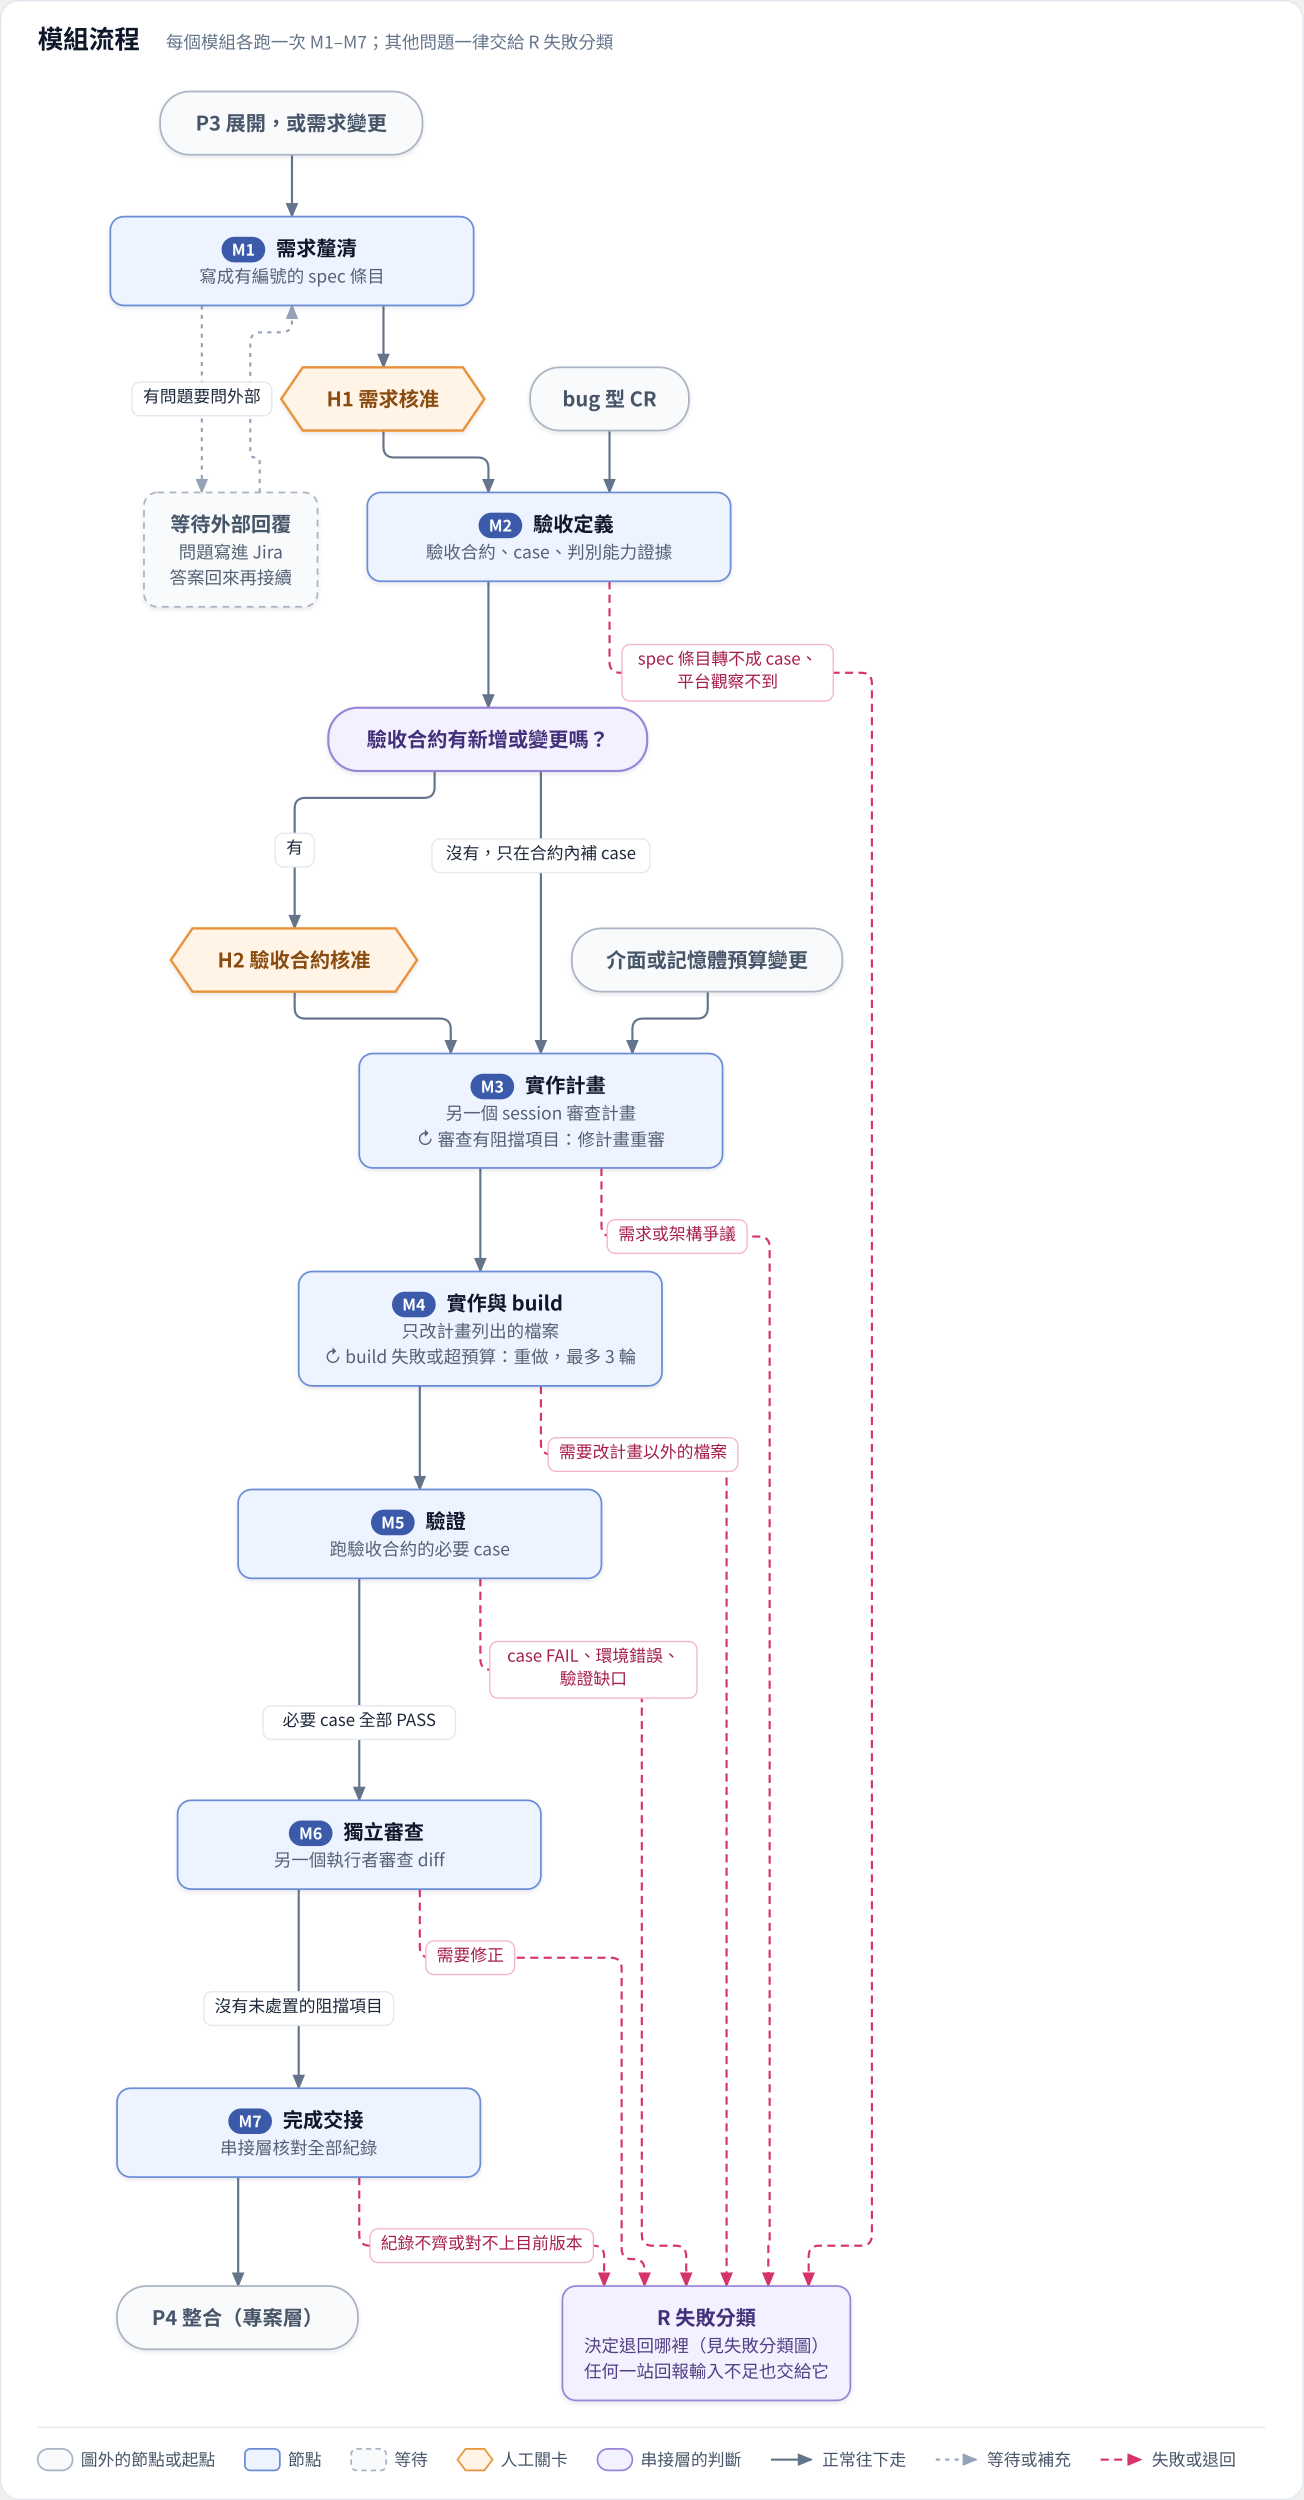
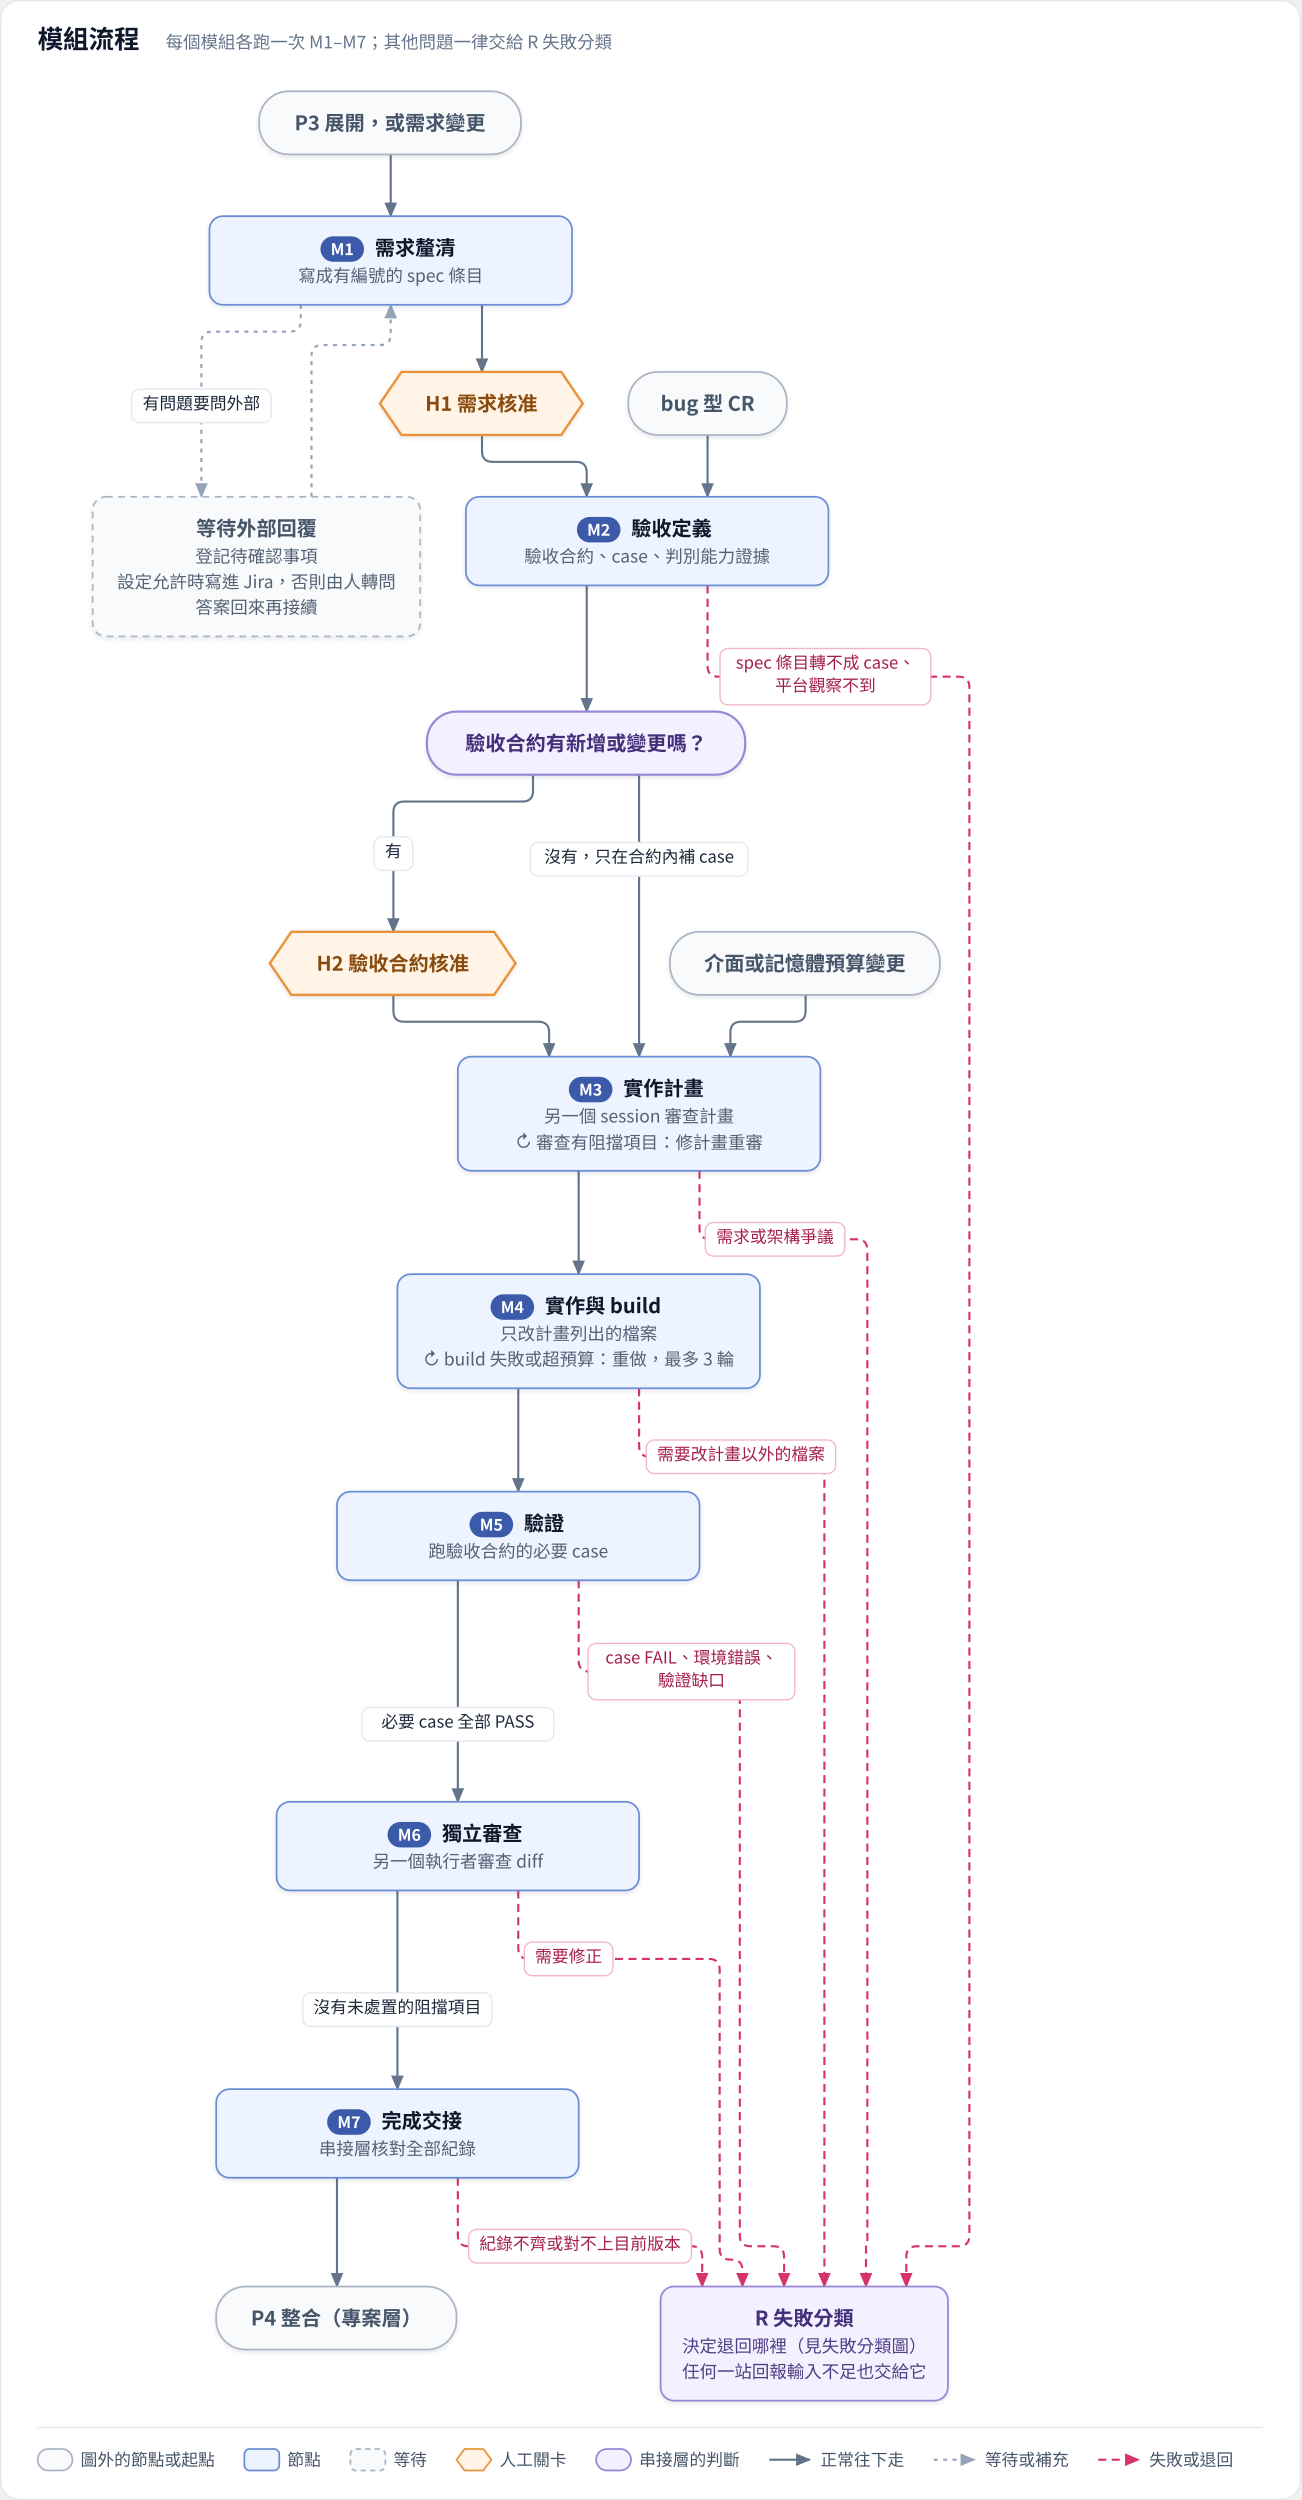
- <svg xmlns="http://www.w3.org/2000/svg" width="969" height="1858" viewBox="0 0 969 1858" font-family="'PingFang TC','Noto Sans TC','Microsoft JhengHei','Noto Sans CJK TC',system-ui,-apple-system,'Segoe UI',sans-serif" role="img" aria-label="模組流程">
+ <svg xmlns="http://www.w3.org/2000/svg" width="969" height="1862" viewBox="0 0 969 1862" font-family="'PingFang TC','Noto Sans TC','Microsoft JhengHei','Noto Sans CJK TC',system-ui,-apple-system,'Segoe UI',sans-serif" role="img" aria-label="模組流程">
  <defs>
    <marker id="a-normal" viewBox="0 0 10 10" refX="9" refY="5" markerWidth="7" markerHeight="7" orient="auto-start-reverse">
      <path d="M0,0.8 L10,5 L0,9.2 Z" fill="#64748B" />
    </marker>
    <marker id="a-back" viewBox="0 0 10 10" refX="9" refY="5" markerWidth="7" markerHeight="7" orient="auto-start-reverse">
      <path d="M0,0.8 L10,5 L0,9.2 Z" fill="#D6336C" />
    </marker>
    <marker id="a-wait" viewBox="0 0 10 10" refX="9" refY="5" markerWidth="7" markerHeight="7" orient="auto-start-reverse">
      <path d="M0,0.8 L10,5 L0,9.2 Z" fill="#94A3B8" />
    </marker>
    <marker id="a-strong" viewBox="0 0 10 10" refX="9" refY="5" markerWidth="5" markerHeight="5" orient="auto-start-reverse">
      <path d="M0,0.8 L10,5 L0,9.2 Z" fill="#334155" />
    </marker>
    <filter id="sh" x="-10%" y="-10%" width="120%" height="140%">
      <feDropShadow dx="0" dy="1.5" stdDeviation="1.6" flood-color="#0F172A" flood-opacity="0.10" />
    </filter>
  </defs>
-   <rect x="0.5" y="0.5" width="968" height="1857" rx="14" fill="#FFFFFF" stroke="#E2E8F0" />
+   <rect x="0.5" y="0.5" width="968" height="1861" rx="14" fill="#FFFFFF" stroke="#E2E8F0" />
  <text x="28" y="36" font-size="19" font-weight="700" fill="#0F172A">模組流程</text>
  <text x="123.32" y="36" font-size="13" fill="#64748B">每個模組各跑一次 M1–M7；其他問題一律交給 R 失敗分類</text>
-   <line x1="28" y1="1804" x2="940.5" y2="1804" stroke="#E2E8F0" />
-   <path d="M217,115 L217,161" fill="none" stroke="#64748B" stroke-width="1.6" marker-end="url(#a-normal)" />
-   <path d="M150,227 L150,366" fill="none" stroke="#94A3B8" stroke-width="1.6" stroke-dasharray="3 4" marker-end="url(#a-wait)" />
-   <path d="M193,366 L193,343.5 Q193,340 189.5,340 L189.5,340 Q186,340 186,336.5 L186,255 Q186,247 194,247 L209,247 Q217,247 217,239 L217,227" fill="none" stroke="#94A3B8" stroke-width="1.6" stroke-dasharray="3 4" marker-end="url(#a-wait)" />
-   <path d="M285,227 L285,273" fill="none" stroke="#64748B" stroke-width="1.6" marker-end="url(#a-normal)" />
-   <path d="M285,320 L285,332 Q285,340 293,340 L355,340 Q363,340 363,348 L363,366" fill="none" stroke="#64748B" stroke-width="1.6" marker-end="url(#a-normal)" />
-   <path d="M453,320 L453,366" fill="none" stroke="#64748B" stroke-width="1.6" marker-end="url(#a-normal)" />
-   <path d="M363,432 L363,526" fill="none" stroke="#64748B" stroke-width="1.6" marker-end="url(#a-normal)" />
-   <path d="M323,573 L323,585 Q323,593 315,593 L227,593 Q219,593 219,601 L219,690" fill="none" stroke="#64748B" stroke-width="1.6" marker-end="url(#a-normal)" />
-   <path d="M219,737 L219,749 Q219,757 227,757 L327,757 Q335,757 335,765 L335,783" fill="none" stroke="#64748B" stroke-width="1.6" marker-end="url(#a-normal)" />
-   <path d="M402,573 L402,783" fill="none" stroke="#64748B" stroke-width="1.6" marker-end="url(#a-normal)" />
-   <path d="M526,737 L526,749 Q526,757 518,757 L478,757 Q470,757 470,765 L470,783" fill="none" stroke="#64748B" stroke-width="1.6" marker-end="url(#a-normal)" />
-   <path d="M357,868 L357,945" fill="none" stroke="#64748B" stroke-width="1.6" marker-end="url(#a-normal)" />
-   <path d="M312,1030 L312,1107" fill="none" stroke="#64748B" stroke-width="1.6" marker-end="url(#a-normal)" />
-   <path d="M267,1173 L267,1338" fill="none" stroke="#64748B" stroke-width="1.6" marker-end="url(#a-normal)" />
-   <path d="M222,1404 L222,1552" fill="none" stroke="#64748B" stroke-width="1.6" marker-end="url(#a-normal)" />
-   <path d="M177,1618 L177,1699" fill="none" stroke="#64748B" stroke-width="1.6" marker-end="url(#a-normal)" />
-   <path d="M453,432 L453,492 Q453,500 461,500 L640,500 Q648,500 648,508 L648,1661 Q648,1669 640,1669 L609,1669 Q601,1669 601,1677 L601,1699" fill="none" stroke="#D6336C" stroke-width="1.6" stroke-dasharray="6 4" marker-end="url(#a-back)" />
-   <path d="M447,868 L447,911 Q447,919 455,919 L564,919 Q572,919 572,927 L572,1668.5 Q572,1669 571.5,1669 L571.5,1669 Q571,1669 571,1669.5 L571,1699" fill="none" stroke="#D6336C" stroke-width="1.6" stroke-dasharray="6 4" marker-end="url(#a-back)" />
-   <path d="M402,1030 L402,1073 Q402,1081 410,1081 L532,1081 Q540,1081 540,1089 L540,1699" fill="none" stroke="#D6336C" stroke-width="1.6" stroke-dasharray="6 4" marker-end="url(#a-back)" />
-   <path d="M357,1173 L357,1233 Q357,1241 365,1241 L469,1241 Q477,1241 477,1249 L477,1661 Q477,1669 485,1669 L502,1669 Q510,1669 510,1677 L510,1699" fill="none" stroke="#D6336C" stroke-width="1.6" stroke-dasharray="6 4" marker-end="url(#a-back)" />
-   <path d="M312,1404 L312,1447 Q312,1455 320,1455 L454,1455 Q462,1455 462,1463 L462,1671 Q462,1679 470,1679 L471,1679 Q479,1679 479,1687 L479,1699" fill="none" stroke="#D6336C" stroke-width="1.6" stroke-dasharray="6 4" marker-end="url(#a-back)" />
-   <path d="M267,1618 L267,1661 Q267,1669 275,1669 L441,1669 Q449,1669 449,1677 L449,1699" fill="none" stroke="#D6336C" stroke-width="1.6" stroke-dasharray="6 4" marker-end="url(#a-back)" />
-   <rect x="119" y="68" width="195" height="47" rx="22" fill="#F8FAFC" stroke="#AAB4C3" stroke-width="1.3" filter="url(#sh)" />
-   <text x="216.5" y="97" font-size="15" font-weight="700" fill="#475569" text-anchor="middle">P3 展開，或需求變更</text>
-   <rect x="82" y="161" width="270" height="66" rx="10" fill="#EEF4FF" stroke="#6B8DD6" stroke-width="1.3" filter="url(#sh)" />
-   <rect x="164.655" y="176" width="32.49" height="19" rx="9.5" fill="#3B5BAA" />
-   <text x="180.9" y="190" font-size="12" font-weight="700" fill="#fff" text-anchor="middle">M1</text>
-   <text x="205.145" y="190" font-size="15" font-weight="700" fill="#0F172A">需求釐清</text>
-   <text x="217" y="210" font-size="13" fill="#475569" text-anchor="middle" opacity="0.92">寫成有編號的 spec 條目</text>
-   <rect x="107" y="366" width="129" height="85" rx="10" fill="#F8FAFC" stroke="#AAB4C3" stroke-width="1.3" stroke-dasharray="5 4" filter="url(#sh)" />
-   <text x="171.5" y="395" font-size="15" font-weight="700" fill="#475569" text-anchor="middle">等待外部回覆</text>
-   <text x="171.5" y="415" font-size="13" fill="#475569" text-anchor="middle" opacity="0.92">問題寫進 Jira</text>
-   <text x="171.5" y="434" font-size="13" fill="#475569" text-anchor="middle" opacity="0.92">答案回來再接續</text>
-   <path d="M225,273 H344 L360,296.5 L344,320 H225 L209,296.5 Z" fill="#FFF4E6" stroke="#E8933B" stroke-width="1.8" filter="url(#sh)" />
-   <text x="284.5" y="302" font-size="15" font-weight="700" fill="#8A4B0F" text-anchor="middle">H1 需求核准</text>
-   <rect x="394" y="273" width="118" height="47" rx="22" fill="#F8FAFC" stroke="#AAB4C3" stroke-width="1.3" filter="url(#sh)" />
-   <text x="453" y="302" font-size="15" font-weight="700" fill="#475569" text-anchor="middle">bug 型 CR</text>
-   <rect x="273" y="366" width="270" height="66" rx="10" fill="#EEF4FF" stroke="#6B8DD6" stroke-width="1.3" filter="url(#sh)" />
-   <rect x="355.655" y="381" width="32.49" height="19" rx="9.5" fill="#3B5BAA" />
-   <text x="371.9" y="395" font-size="12" font-weight="700" fill="#fff" text-anchor="middle">M2</text>
-   <text x="396.145" y="395" font-size="15" font-weight="700" fill="#0F172A">驗收定義</text>
-   <text x="408" y="415" font-size="13" fill="#475569" text-anchor="middle" opacity="0.92">驗收合約、case、判別能力證據</text>
-   <rect x="244" y="526" width="237" height="47" rx="22" fill="#F3F0FF" stroke="#9A84D8" stroke-width="1.6" filter="url(#sh)" />
-   <text x="362.5" y="555" font-size="15" font-weight="700" fill="#43307A" text-anchor="middle">驗收合約有新增或變更嗎？</text>
-   <path d="M143,690 H294 L310,713.5 L294,737 H143 L127,713.5 Z" fill="#FFF4E6" stroke="#E8933B" stroke-width="1.8" filter="url(#sh)" />
-   <text x="218.5" y="719" font-size="15" font-weight="700" fill="#8A4B0F" text-anchor="middle">H2 驗收合約核准</text>
-   <rect x="425" y="690" width="201" height="47" rx="22" fill="#F8FAFC" stroke="#AAB4C3" stroke-width="1.3" filter="url(#sh)" />
-   <text x="525.5" y="719" font-size="15" font-weight="700" fill="#475569" text-anchor="middle">介面或記憶體預算變更</text>
-   <rect x="267" y="783" width="270" height="85" rx="10" fill="#EEF4FF" stroke="#6B8DD6" stroke-width="1.3" filter="url(#sh)" />
-   <rect x="349.655" y="798" width="32.49" height="19" rx="9.5" fill="#3B5BAA" />
-   <text x="365.9" y="812" font-size="12" font-weight="700" fill="#fff" text-anchor="middle">M3</text>
-   <text x="390.145" y="812" font-size="15" font-weight="700" fill="#0F172A">實作計畫</text>
-   <text x="402" y="832" font-size="13" fill="#475569" text-anchor="middle" opacity="0.92">另一個 session 審查計畫</text>
-   <text x="402" y="851" font-size="13" fill="#475569" text-anchor="middle" opacity="0.92">↻ 審查有阻擋項目：修計畫重審</text>
-   <rect x="222" y="945" width="270" height="85" rx="10" fill="#EEF4FF" stroke="#6B8DD6" stroke-width="1.3" filter="url(#sh)" />
-   <rect x="291.334" y="960" width="32.49" height="19" rx="9.5" fill="#3B5BAA" />
-   <text x="307.579" y="974" font-size="12" font-weight="700" fill="#fff" text-anchor="middle">M4</text>
-   <text x="331.823" y="974" font-size="15" font-weight="700" fill="#0F172A">實作與 build</text>
-   <text x="357" y="994" font-size="13" fill="#475569" text-anchor="middle" opacity="0.92">只改計畫列出的檔案</text>
-   <text x="357" y="1013" font-size="13" fill="#475569" text-anchor="middle" opacity="0.92">↻ build 失敗或超預算：重做，最多 3 輪</text>
-   <rect x="177" y="1107" width="270" height="66" rx="10" fill="#EEF4FF" stroke="#6B8DD6" stroke-width="1.3" filter="url(#sh)" />
-   <rect x="275.705" y="1122" width="32.49" height="19" rx="9.5" fill="#3B5BAA" />
-   <text x="291.95" y="1136" font-size="12" font-weight="700" fill="#fff" text-anchor="middle">M5</text>
-   <text x="316.195" y="1136" font-size="15" font-weight="700" fill="#0F172A">驗證</text>
-   <text x="312" y="1156" font-size="13" fill="#475569" text-anchor="middle" opacity="0.92">跑驗收合約的必要 case</text>
-   <rect x="132" y="1338" width="270" height="66" rx="10" fill="#EEF4FF" stroke="#6B8DD6" stroke-width="1.3" filter="url(#sh)" />
-   <rect x="214.655" y="1353" width="32.49" height="19" rx="9.5" fill="#3B5BAA" />
-   <text x="230.9" y="1367" font-size="12" font-weight="700" fill="#fff" text-anchor="middle">M6</text>
-   <text x="255.145" y="1367" font-size="15" font-weight="700" fill="#0F172A">獨立審查</text>
-   <text x="267" y="1387" font-size="13" fill="#475569" text-anchor="middle" opacity="0.92">另一個執行者審查 diff</text>
-   <rect x="87" y="1552" width="270" height="66" rx="10" fill="#EEF4FF" stroke="#6B8DD6" stroke-width="1.3" filter="url(#sh)" />
-   <rect x="169.655" y="1567" width="32.49" height="19" rx="9.5" fill="#3B5BAA" />
-   <text x="185.9" y="1581" font-size="12" font-weight="700" fill="#fff" text-anchor="middle">M7</text>
-   <text x="210.145" y="1581" font-size="15" font-weight="700" fill="#0F172A">完成交接</text>
-   <text x="222" y="1601" font-size="13" fill="#475569" text-anchor="middle" opacity="0.92">串接層核對全部紀錄</text>
-   <rect x="87" y="1699" width="179" height="47" rx="22" fill="#F8FAFC" stroke="#AAB4C3" stroke-width="1.3" filter="url(#sh)" />
-   <text x="176.5" y="1728" font-size="15" font-weight="700" fill="#475569" text-anchor="middle">P4 整合（專案層）</text>
-   <rect x="418" y="1699" width="214" height="85" rx="10" fill="#F3F0FF" stroke="#9A84D8" stroke-width="1.3" filter="url(#sh)" />
-   <text x="525" y="1728" font-size="15" font-weight="700" fill="#43307A" text-anchor="middle">R 失敗分類</text>
-   <text x="525" y="1748" font-size="13" fill="#43307A" text-anchor="middle" opacity="0.92">決定退回哪裡（見失敗分類圖）</text>
-   <text x="525" y="1767" font-size="13" fill="#43307A" text-anchor="middle" opacity="0.92">任何一站回報輸入不足也交給它</text>
-   <rect x="98" y="284" width="104" height="25" rx="6" fill="#FFFFFF" stroke="#E2E8F0" />
-   <text x="150" y="299" font-size="12.5" fill="#1E293B" text-anchor="middle">有問題要問外部</text>
-   <rect x="204.5" y="619.3" width="29" height="25" rx="6" fill="#FFFFFF" stroke="#E2E8F0" />
-   <text x="219" y="634.3" font-size="12.5" fill="#1E293B" text-anchor="middle">有</text>
-   <rect x="321" y="623.5" width="162" height="25" rx="6" fill="#FFFFFF" stroke="#E2E8F0" />
-   <text x="402" y="638.5" font-size="12.5" fill="#1E293B" text-anchor="middle">沒有，只在合約內補 case</text>
-   <rect x="195.5" y="1267.75" width="143" height="25" rx="6" fill="#FFFFFF" stroke="#E2E8F0" />
-   <text x="267" y="1282.75" font-size="12.5" fill="#1E293B" text-anchor="middle">必要 case 全部 PASS</text>
-   <rect x="151.5" y="1480.3" width="141" height="25" rx="6" fill="#FFFFFF" stroke="#E2E8F0" />
-   <text x="222" y="1495.3" font-size="12.5" fill="#1E293B" text-anchor="middle">沒有未處置的阻擋項目</text>
-   <rect x="462.25" y="479" width="157" height="42" rx="6" fill="#FFFFFF" stroke="#F3B4C8" />
-   <text x="540.75" y="494" font-size="12.5" fill="#A61E4D" text-anchor="middle">spec 條目轉不成 case、</text>
-   <text x="540.75" y="511" font-size="12.5" fill="#A61E4D" text-anchor="middle">平台觀察不到</text>
-   <rect x="451.25" y="906.5" width="104" height="25" rx="6" fill="#FFFFFF" stroke="#F3B4C8" />
-   <text x="503.25" y="921.5" font-size="12.5" fill="#A61E4D" text-anchor="middle">需求或架構爭議</text>
-   <rect x="407.4" y="1068.5" width="141" height="25" rx="6" fill="#FFFFFF" stroke="#F3B4C8" />
-   <text x="477.9" y="1083.5" font-size="12.5" fill="#A61E4D" text-anchor="middle">需要改計畫以外的檔案</text>
-   <rect x="364" y="1220" width="154" height="42" rx="6" fill="#FFFFFF" stroke="#F3B4C8" />
-   <text x="441" y="1235" font-size="12.5" fill="#A61E4D" text-anchor="middle">case FAIL、環境錯誤、</text>
-   <text x="441" y="1252" font-size="12.5" fill="#A61E4D" text-anchor="middle">驗證缺口</text>
-   <rect x="316.5" y="1442.5" width="66" height="25" rx="6" fill="#FFFFFF" stroke="#F3B4C8" />
-   <text x="349.5" y="1457.5" font-size="12.5" fill="#A61E4D" text-anchor="middle">需要修正</text>
-   <rect x="275" y="1656.5" width="166" height="25" rx="6" fill="#FFFFFF" stroke="#F3B4C8" />
-   <text x="358" y="1671.5" font-size="12.5" fill="#A61E4D" text-anchor="middle">紀錄不齊或對不上目前版本</text>
-   <rect x="28" y="1820" width="26" height="16" rx="8" fill="#F8FAFC" stroke="#AAB4C3" stroke-width="1.3" />
-   <text x="60" y="1832.5" font-size="12.5" fill="#475569">圖外的節點或起點</text>
-   <rect x="182" y="1820" width="26" height="16" rx="4" fill="#EEF4FF" stroke="#6B8DD6" stroke-width="1.3" />
-   <text x="214" y="1832.5" font-size="12.5" fill="#475569">節點</text>
-   <rect x="261" y="1820" width="26" height="16" rx="4" fill="#F8FAFC" stroke="#AAB4C3" stroke-width="1.3" stroke-dasharray="4 3" />
-   <text x="293" y="1832.5" font-size="12.5" fill="#475569">等待</text>
-   <path d="M346,1820 H360 L366,1828 L360,1836 H346 L340,1828 Z" fill="#FFF4E6" stroke="#E8933B" stroke-width="1.3" />
-   <text x="372" y="1832.5" font-size="12.5" fill="#475569">人工關卡</text>
-   <rect x="444" y="1820" width="26" height="16" rx="8" fill="#F3F0FF" stroke="#9A84D8" stroke-width="1.3" />
-   <text x="476" y="1832.5" font-size="12.5" fill="#475569">串接層的判斷</text>
-   <path d="M573,1828 H603" stroke="#64748B" stroke-width="1.6" marker-end="url(#a-normal)" />
-   <text x="611" y="1832.5" font-size="12.5" fill="#475569">正常往下走</text>
-   <path d="M695.5,1828 H725.5" stroke="#94A3B8" stroke-width="1.6" stroke-dasharray="3 4" marker-end="url(#a-wait)" />
-   <text x="733.5" y="1832.5" font-size="12.5" fill="#475569">等待或補充</text>
-   <path d="M818,1828 H848" stroke="#D6336C" stroke-width="1.6" stroke-dasharray="6 4" marker-end="url(#a-back)" />
-   <text x="856" y="1832.5" font-size="12.5" fill="#475569">失敗或退回</text>
+   <line x1="28" y1="1808" x2="940.5" y2="1808" stroke="#E2E8F0" />
+   <path d="M291,115 L291,161" fill="none" stroke="#64748B" stroke-width="1.6" marker-end="url(#a-normal)" />
+   <path d="M224,227 L224,239 Q224,247 216,247 L158,247 Q150,247 150,255 L150,370" fill="none" stroke="#94A3B8" stroke-width="1.6" stroke-dasharray="3 4" marker-end="url(#a-wait)" />
+   <path d="M232,370 L232,265 Q232,257 240,257 L283,257 Q291,257 291,249 L291,227" fill="none" stroke="#94A3B8" stroke-width="1.6" stroke-dasharray="3 4" marker-end="url(#a-wait)" />
+   <path d="M359,227 L359,277" fill="none" stroke="#64748B" stroke-width="1.6" marker-end="url(#a-normal)" />
+   <path d="M359,324 L359,336 Q359,344 367,344 L429,344 Q437,344 437,352 L437,370" fill="none" stroke="#64748B" stroke-width="1.6" marker-end="url(#a-normal)" />
+   <path d="M527,324 L527,370" fill="none" stroke="#64748B" stroke-width="1.6" marker-end="url(#a-normal)" />
+   <path d="M437,436 L437,530" fill="none" stroke="#64748B" stroke-width="1.6" marker-end="url(#a-normal)" />
+   <path d="M397,577 L397,589 Q397,597 389,597 L301,597 Q293,597 293,605 L293,694" fill="none" stroke="#64748B" stroke-width="1.6" marker-end="url(#a-normal)" />
+   <path d="M293,741 L293,753 Q293,761 301,761 L401,761 Q409,761 409,769 L409,787" fill="none" stroke="#64748B" stroke-width="1.6" marker-end="url(#a-normal)" />
+   <path d="M476,577 L476,787" fill="none" stroke="#64748B" stroke-width="1.6" marker-end="url(#a-normal)" />
+   <path d="M600,741 L600,753 Q600,761 592,761 L552,761 Q544,761 544,769 L544,787" fill="none" stroke="#64748B" stroke-width="1.6" marker-end="url(#a-normal)" />
+   <path d="M431,872 L431,949" fill="none" stroke="#64748B" stroke-width="1.6" marker-end="url(#a-normal)" />
+   <path d="M386,1034 L386,1111" fill="none" stroke="#64748B" stroke-width="1.6" marker-end="url(#a-normal)" />
+   <path d="M341,1177 L341,1342" fill="none" stroke="#64748B" stroke-width="1.6" marker-end="url(#a-normal)" />
+   <path d="M296,1408 L296,1556" fill="none" stroke="#64748B" stroke-width="1.6" marker-end="url(#a-normal)" />
+   <path d="M251,1622 L251,1703" fill="none" stroke="#64748B" stroke-width="1.6" marker-end="url(#a-normal)" />
+   <path d="M527,436 L527,496 Q527,504 535,504 L714,504 Q722,504 722,512 L722,1665 Q722,1673 714,1673 L683,1673 Q675,1673 675,1681 L675,1703" fill="none" stroke="#D6336C" stroke-width="1.6" stroke-dasharray="6 4" marker-end="url(#a-back)" />
+   <path d="M521,872 L521,915 Q521,923 529,923 L638,923 Q646,923 646,931 L646,1672.5 Q646,1673 645.5,1673 L645.5,1673 Q645,1673 645,1673.5 L645,1703" fill="none" stroke="#D6336C" stroke-width="1.6" stroke-dasharray="6 4" marker-end="url(#a-back)" />
+   <path d="M476,1034 L476,1077 Q476,1085 484,1085 L606,1085 Q614,1085 614,1093 L614,1703" fill="none" stroke="#D6336C" stroke-width="1.6" stroke-dasharray="6 4" marker-end="url(#a-back)" />
+   <path d="M431,1177 L431,1237 Q431,1245 439,1245 L543,1245 Q551,1245 551,1253 L551,1665 Q551,1673 559,1673 L576,1673 Q584,1673 584,1681 L584,1703" fill="none" stroke="#D6336C" stroke-width="1.6" stroke-dasharray="6 4" marker-end="url(#a-back)" />
+   <path d="M386,1408 L386,1451 Q386,1459 394,1459 L528,1459 Q536,1459 536,1467 L536,1675 Q536,1683 544,1683 L545,1683 Q553,1683 553,1691 L553,1703" fill="none" stroke="#D6336C" stroke-width="1.6" stroke-dasharray="6 4" marker-end="url(#a-back)" />
+   <path d="M341,1622 L341,1665 Q341,1673 349,1673 L515,1673 Q523,1673 523,1681 L523,1703" fill="none" stroke="#D6336C" stroke-width="1.6" stroke-dasharray="6 4" marker-end="url(#a-back)" />
+   <rect x="193" y="68" width="195" height="47" rx="22" fill="#F8FAFC" stroke="#AAB4C3" stroke-width="1.3" filter="url(#sh)" />
+   <text x="290.5" y="97" font-size="15" font-weight="700" fill="#475569" text-anchor="middle">P3 展開，或需求變更</text>
+   <rect x="156" y="161" width="270" height="66" rx="10" fill="#EEF4FF" stroke="#6B8DD6" stroke-width="1.3" filter="url(#sh)" />
+   <rect x="238.655" y="176" width="32.49" height="19" rx="9.5" fill="#3B5BAA" />
+   <text x="254.9" y="190" font-size="12" font-weight="700" fill="#fff" text-anchor="middle">M1</text>
+   <text x="279.145" y="190" font-size="15" font-weight="700" fill="#0F172A">需求釐清</text>
+   <text x="291" y="210" font-size="13" fill="#475569" text-anchor="middle" opacity="0.92">寫成有編號的 spec 條目</text>
+   <rect x="69" y="370" width="244" height="104" rx="10" fill="#F8FAFC" stroke="#AAB4C3" stroke-width="1.3" stroke-dasharray="5 4" filter="url(#sh)" />
+   <text x="191" y="399" font-size="15" font-weight="700" fill="#475569" text-anchor="middle">等待外部回覆</text>
+   <text x="191" y="419" font-size="13" fill="#475569" text-anchor="middle" opacity="0.92">登記待確認事項</text>
+   <text x="191" y="438" font-size="13" fill="#475569" text-anchor="middle" opacity="0.92">設定允許時寫進 Jira，否則由人轉問</text>
+   <text x="191" y="457" font-size="13" fill="#475569" text-anchor="middle" opacity="0.92">答案回來再接續</text>
+   <path d="M299,277 H418 L434,300.5 L418,324 H299 L283,300.5 Z" fill="#FFF4E6" stroke="#E8933B" stroke-width="1.8" filter="url(#sh)" />
+   <text x="358.5" y="306" font-size="15" font-weight="700" fill="#8A4B0F" text-anchor="middle">H1 需求核准</text>
+   <rect x="468" y="277" width="118" height="47" rx="22" fill="#F8FAFC" stroke="#AAB4C3" stroke-width="1.3" filter="url(#sh)" />
+   <text x="527" y="306" font-size="15" font-weight="700" fill="#475569" text-anchor="middle">bug 型 CR</text>
+   <rect x="347" y="370" width="270" height="66" rx="10" fill="#EEF4FF" stroke="#6B8DD6" stroke-width="1.3" filter="url(#sh)" />
+   <rect x="429.655" y="385" width="32.49" height="19" rx="9.5" fill="#3B5BAA" />
+   <text x="445.9" y="399" font-size="12" font-weight="700" fill="#fff" text-anchor="middle">M2</text>
+   <text x="470.145" y="399" font-size="15" font-weight="700" fill="#0F172A">驗收定義</text>
+   <text x="482" y="419" font-size="13" fill="#475569" text-anchor="middle" opacity="0.92">驗收合約、case、判別能力證據</text>
+   <rect x="318" y="530" width="237" height="47" rx="22" fill="#F3F0FF" stroke="#9A84D8" stroke-width="1.6" filter="url(#sh)" />
+   <text x="436.5" y="559" font-size="15" font-weight="700" fill="#43307A" text-anchor="middle">驗收合約有新增或變更嗎？</text>
+   <path d="M217,694 H368 L384,717.5 L368,741 H217 L201,717.5 Z" fill="#FFF4E6" stroke="#E8933B" stroke-width="1.8" filter="url(#sh)" />
+   <text x="292.5" y="723" font-size="15" font-weight="700" fill="#8A4B0F" text-anchor="middle">H2 驗收合約核准</text>
+   <rect x="499" y="694" width="201" height="47" rx="22" fill="#F8FAFC" stroke="#AAB4C3" stroke-width="1.3" filter="url(#sh)" />
+   <text x="599.5" y="723" font-size="15" font-weight="700" fill="#475569" text-anchor="middle">介面或記憶體預算變更</text>
+   <rect x="341" y="787" width="270" height="85" rx="10" fill="#EEF4FF" stroke="#6B8DD6" stroke-width="1.3" filter="url(#sh)" />
+   <rect x="423.655" y="802" width="32.49" height="19" rx="9.5" fill="#3B5BAA" />
+   <text x="439.9" y="816" font-size="12" font-weight="700" fill="#fff" text-anchor="middle">M3</text>
+   <text x="464.145" y="816" font-size="15" font-weight="700" fill="#0F172A">實作計畫</text>
+   <text x="476" y="836" font-size="13" fill="#475569" text-anchor="middle" opacity="0.92">另一個 session 審查計畫</text>
+   <text x="476" y="855" font-size="13" fill="#475569" text-anchor="middle" opacity="0.92">↻ 審查有阻擋項目：修計畫重審</text>
+   <rect x="296" y="949" width="270" height="85" rx="10" fill="#EEF4FF" stroke="#6B8DD6" stroke-width="1.3" filter="url(#sh)" />
+   <rect x="365.334" y="964" width="32.49" height="19" rx="9.5" fill="#3B5BAA" />
+   <text x="381.579" y="978" font-size="12" font-weight="700" fill="#fff" text-anchor="middle">M4</text>
+   <text x="405.823" y="978" font-size="15" font-weight="700" fill="#0F172A">實作與 build</text>
+   <text x="431" y="998" font-size="13" fill="#475569" text-anchor="middle" opacity="0.92">只改計畫列出的檔案</text>
+   <text x="431" y="1017" font-size="13" fill="#475569" text-anchor="middle" opacity="0.92">↻ build 失敗或超預算：重做，最多 3 輪</text>
+   <rect x="251" y="1111" width="270" height="66" rx="10" fill="#EEF4FF" stroke="#6B8DD6" stroke-width="1.3" filter="url(#sh)" />
+   <rect x="349.705" y="1126" width="32.49" height="19" rx="9.5" fill="#3B5BAA" />
+   <text x="365.95" y="1140" font-size="12" font-weight="700" fill="#fff" text-anchor="middle">M5</text>
+   <text x="390.195" y="1140" font-size="15" font-weight="700" fill="#0F172A">驗證</text>
+   <text x="386" y="1160" font-size="13" fill="#475569" text-anchor="middle" opacity="0.92">跑驗收合約的必要 case</text>
+   <rect x="206" y="1342" width="270" height="66" rx="10" fill="#EEF4FF" stroke="#6B8DD6" stroke-width="1.3" filter="url(#sh)" />
+   <rect x="288.655" y="1357" width="32.49" height="19" rx="9.5" fill="#3B5BAA" />
+   <text x="304.9" y="1371" font-size="12" font-weight="700" fill="#fff" text-anchor="middle">M6</text>
+   <text x="329.145" y="1371" font-size="15" font-weight="700" fill="#0F172A">獨立審查</text>
+   <text x="341" y="1391" font-size="13" fill="#475569" text-anchor="middle" opacity="0.92">另一個執行者審查 diff</text>
+   <rect x="161" y="1556" width="270" height="66" rx="10" fill="#EEF4FF" stroke="#6B8DD6" stroke-width="1.3" filter="url(#sh)" />
+   <rect x="243.655" y="1571" width="32.49" height="19" rx="9.5" fill="#3B5BAA" />
+   <text x="259.9" y="1585" font-size="12" font-weight="700" fill="#fff" text-anchor="middle">M7</text>
+   <text x="284.145" y="1585" font-size="15" font-weight="700" fill="#0F172A">完成交接</text>
+   <text x="296" y="1605" font-size="13" fill="#475569" text-anchor="middle" opacity="0.92">串接層核對全部紀錄</text>
+   <rect x="161" y="1703" width="179" height="47" rx="22" fill="#F8FAFC" stroke="#AAB4C3" stroke-width="1.3" filter="url(#sh)" />
+   <text x="250.5" y="1732" font-size="15" font-weight="700" fill="#475569" text-anchor="middle">P4 整合（專案層）</text>
+   <rect x="492" y="1703" width="214" height="85" rx="10" fill="#F3F0FF" stroke="#9A84D8" stroke-width="1.3" filter="url(#sh)" />
+   <text x="599" y="1732" font-size="15" font-weight="700" fill="#43307A" text-anchor="middle">R 失敗分類</text>
+   <text x="599" y="1752" font-size="13" fill="#43307A" text-anchor="middle" opacity="0.92">決定退回哪裡（見失敗分類圖）</text>
+   <text x="599" y="1771" font-size="13" fill="#43307A" text-anchor="middle" opacity="0.92">任何一站回報輸入不足也交給它</text>
+   <rect x="98" y="289.85" width="104" height="25" rx="6" fill="#FFFFFF" stroke="#E2E8F0" />
+   <text x="150" y="304.85" font-size="12.5" fill="#1E293B" text-anchor="middle">有問題要問外部</text>
+   <rect x="278.5" y="623.3" width="29" height="25" rx="6" fill="#FFFFFF" stroke="#E2E8F0" />
+   <text x="293" y="638.3" font-size="12.5" fill="#1E293B" text-anchor="middle">有</text>
+   <rect x="395" y="627.5" width="162" height="25" rx="6" fill="#FFFFFF" stroke="#E2E8F0" />
+   <text x="476" y="642.5" font-size="12.5" fill="#1E293B" text-anchor="middle">沒有，只在合約內補 case</text>
+   <rect x="269.5" y="1271.75" width="143" height="25" rx="6" fill="#FFFFFF" stroke="#E2E8F0" />
+   <text x="341" y="1286.75" font-size="12.5" fill="#1E293B" text-anchor="middle">必要 case 全部 PASS</text>
+   <rect x="225.5" y="1484.3" width="141" height="25" rx="6" fill="#FFFFFF" stroke="#E2E8F0" />
+   <text x="296" y="1499.3" font-size="12.5" fill="#1E293B" text-anchor="middle">沒有未處置的阻擋項目</text>
+   <rect x="536.25" y="483" width="157" height="42" rx="6" fill="#FFFFFF" stroke="#F3B4C8" />
+   <text x="614.75" y="498" font-size="12.5" fill="#A61E4D" text-anchor="middle">spec 條目轉不成 case、</text>
+   <text x="614.75" y="515" font-size="12.5" fill="#A61E4D" text-anchor="middle">平台觀察不到</text>
+   <rect x="525.25" y="910.5" width="104" height="25" rx="6" fill="#FFFFFF" stroke="#F3B4C8" />
+   <text x="577.25" y="925.5" font-size="12.5" fill="#A61E4D" text-anchor="middle">需求或架構爭議</text>
+   <rect x="481.4" y="1072.5" width="141" height="25" rx="6" fill="#FFFFFF" stroke="#F3B4C8" />
+   <text x="551.9" y="1087.5" font-size="12.5" fill="#A61E4D" text-anchor="middle">需要改計畫以外的檔案</text>
+   <rect x="438" y="1224" width="154" height="42" rx="6" fill="#FFFFFF" stroke="#F3B4C8" />
+   <text x="515" y="1239" font-size="12.5" fill="#A61E4D" text-anchor="middle">case FAIL、環境錯誤、</text>
+   <text x="515" y="1256" font-size="12.5" fill="#A61E4D" text-anchor="middle">驗證缺口</text>
+   <rect x="390.5" y="1446.5" width="66" height="25" rx="6" fill="#FFFFFF" stroke="#F3B4C8" />
+   <text x="423.5" y="1461.5" font-size="12.5" fill="#A61E4D" text-anchor="middle">需要修正</text>
+   <rect x="349" y="1660.5" width="166" height="25" rx="6" fill="#FFFFFF" stroke="#F3B4C8" />
+   <text x="432" y="1675.5" font-size="12.5" fill="#A61E4D" text-anchor="middle">紀錄不齊或對不上目前版本</text>
+   <rect x="28" y="1824" width="26" height="16" rx="8" fill="#F8FAFC" stroke="#AAB4C3" stroke-width="1.3" />
+   <text x="60" y="1836.5" font-size="12.5" fill="#475569">圖外的節點或起點</text>
+   <rect x="182" y="1824" width="26" height="16" rx="4" fill="#EEF4FF" stroke="#6B8DD6" stroke-width="1.3" />
+   <text x="214" y="1836.5" font-size="12.5" fill="#475569">節點</text>
+   <rect x="261" y="1824" width="26" height="16" rx="4" fill="#F8FAFC" stroke="#AAB4C3" stroke-width="1.3" stroke-dasharray="4 3" />
+   <text x="293" y="1836.5" font-size="12.5" fill="#475569">等待</text>
+   <path d="M346,1824 H360 L366,1832 L360,1840 H346 L340,1832 Z" fill="#FFF4E6" stroke="#E8933B" stroke-width="1.3" />
+   <text x="372" y="1836.5" font-size="12.5" fill="#475569">人工關卡</text>
+   <rect x="444" y="1824" width="26" height="16" rx="8" fill="#F3F0FF" stroke="#9A84D8" stroke-width="1.3" />
+   <text x="476" y="1836.5" font-size="12.5" fill="#475569">串接層的判斷</text>
+   <path d="M573,1832 H603" stroke="#64748B" stroke-width="1.6" marker-end="url(#a-normal)" />
+   <text x="611" y="1836.5" font-size="12.5" fill="#475569">正常往下走</text>
+   <path d="M695.5,1832 H725.5" stroke="#94A3B8" stroke-width="1.6" stroke-dasharray="3 4" marker-end="url(#a-wait)" />
+   <text x="733.5" y="1836.5" font-size="12.5" fill="#475569">等待或補充</text>
+   <path d="M818,1832 H848" stroke="#D6336C" stroke-width="1.6" stroke-dasharray="6 4" marker-end="url(#a-back)" />
+   <text x="856" y="1836.5" font-size="12.5" fill="#475569">失敗或退回</text>
</svg>
